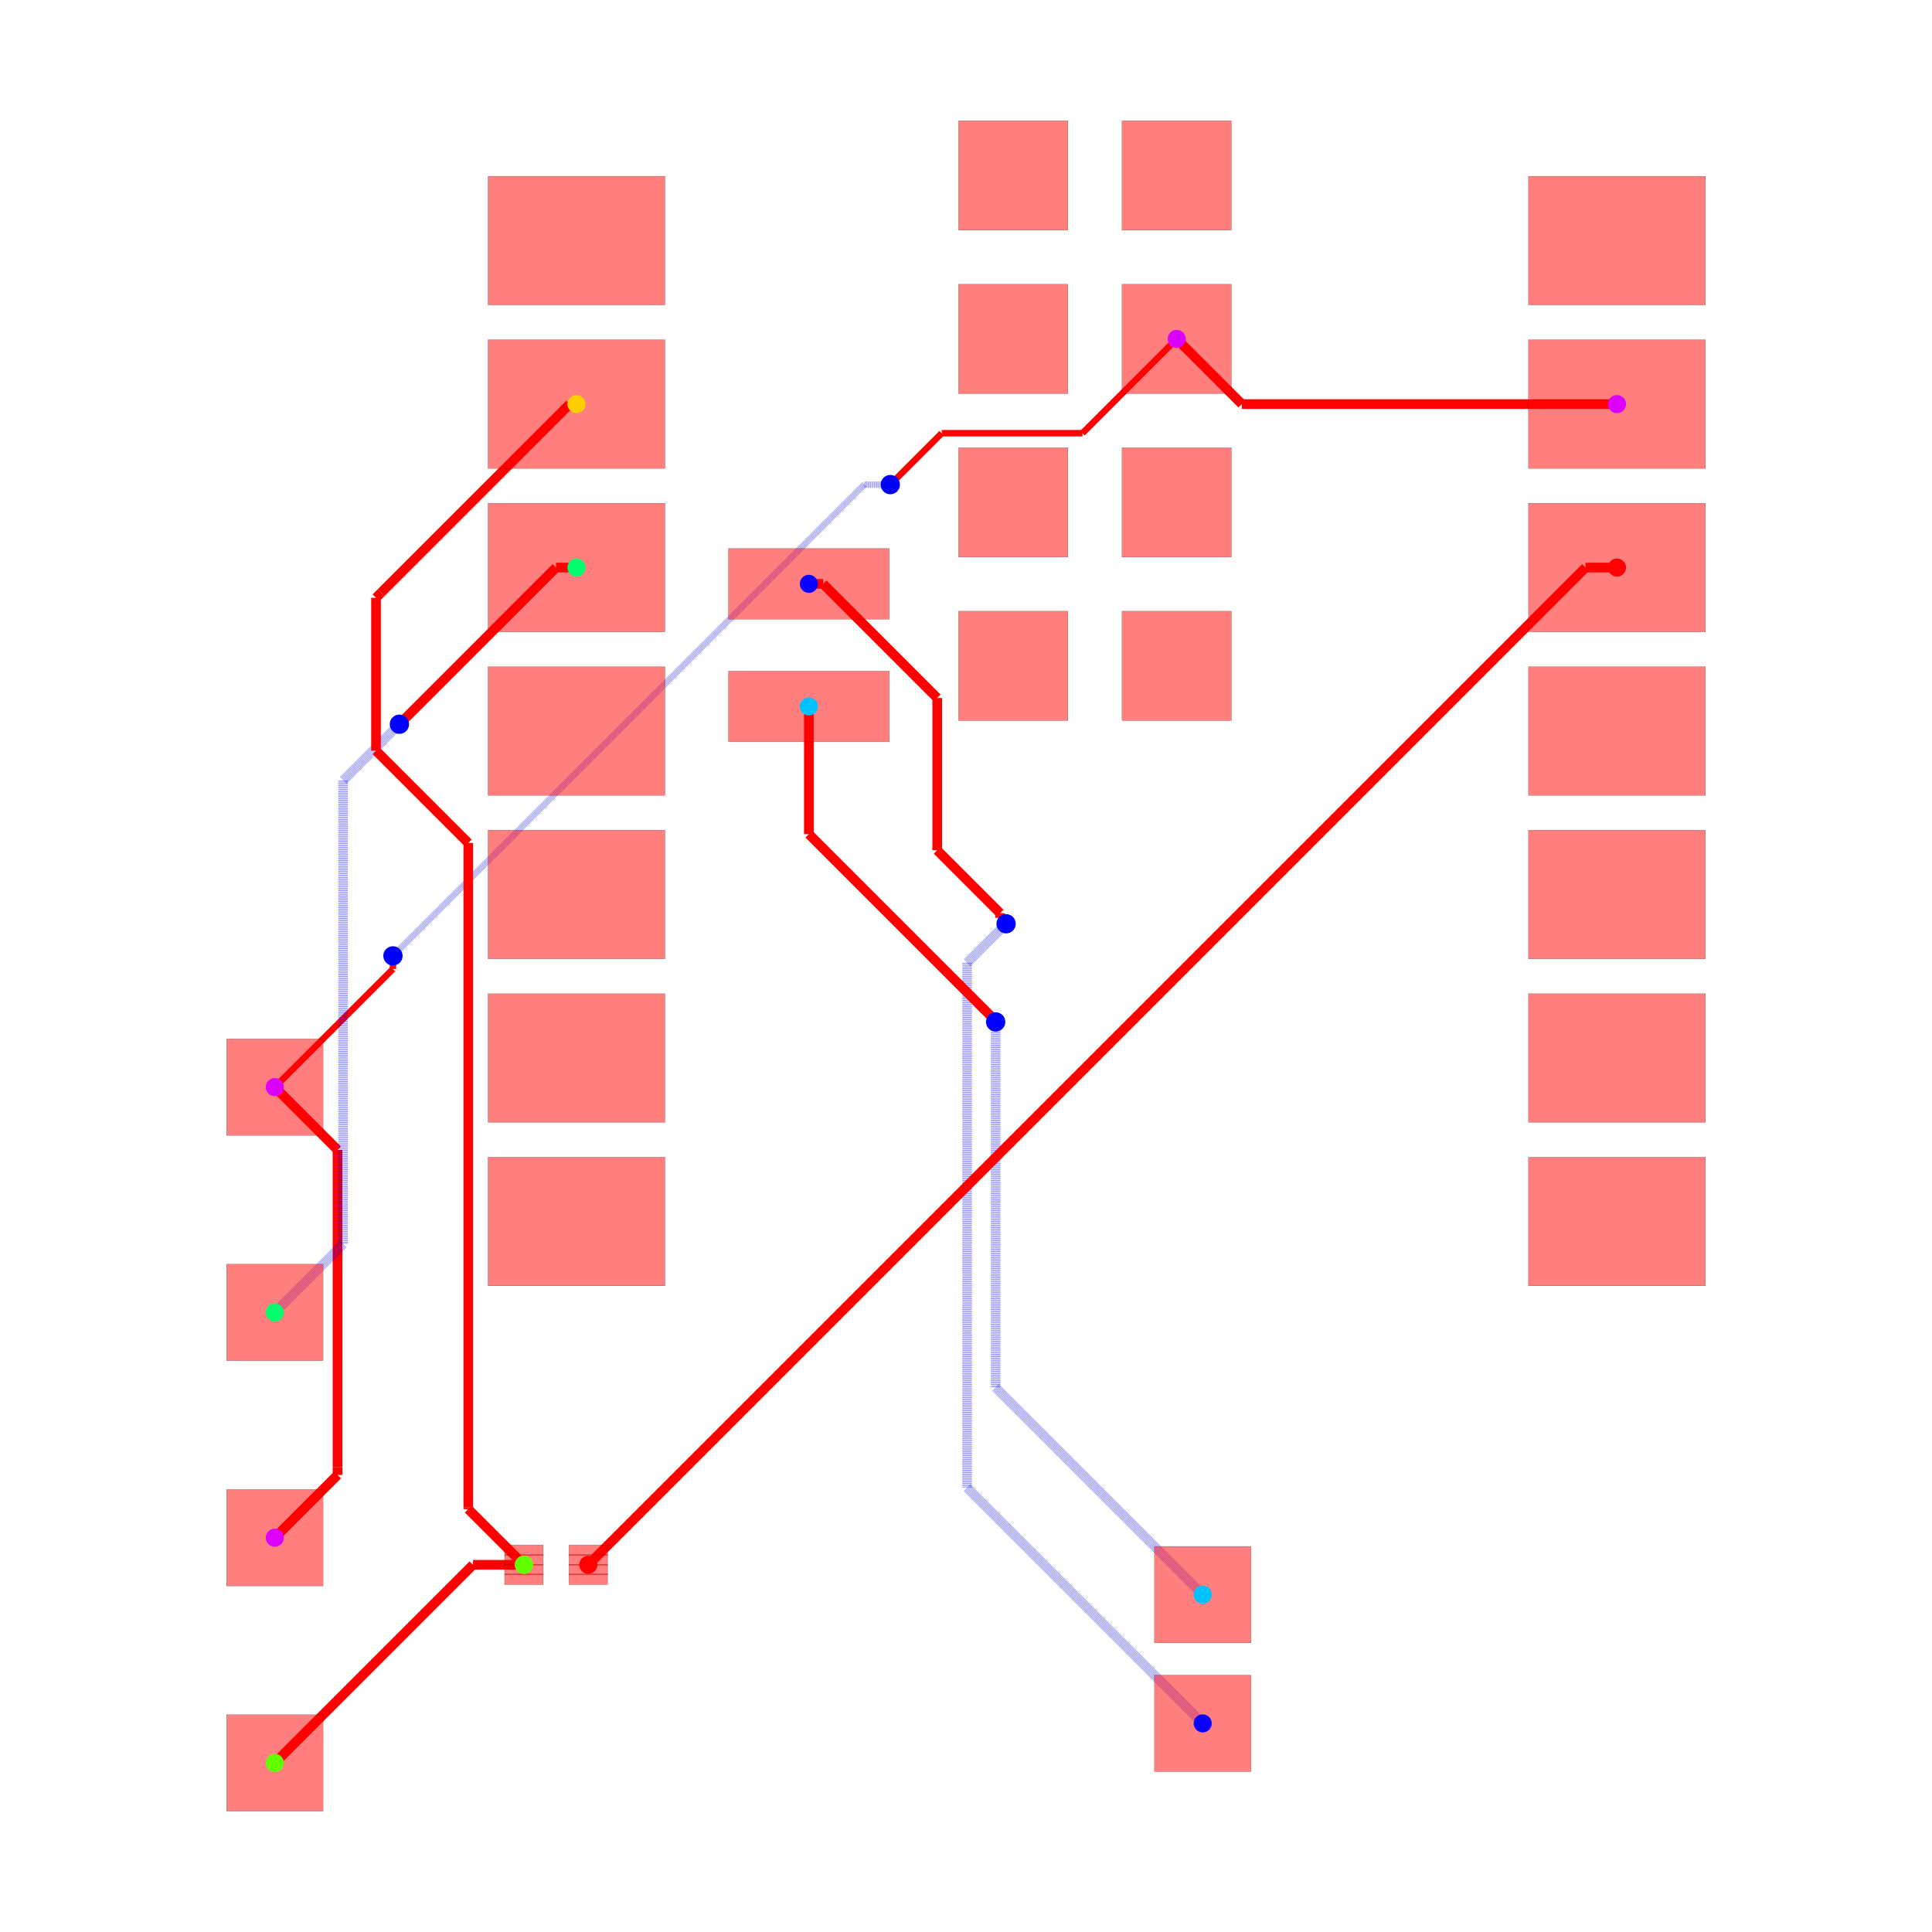
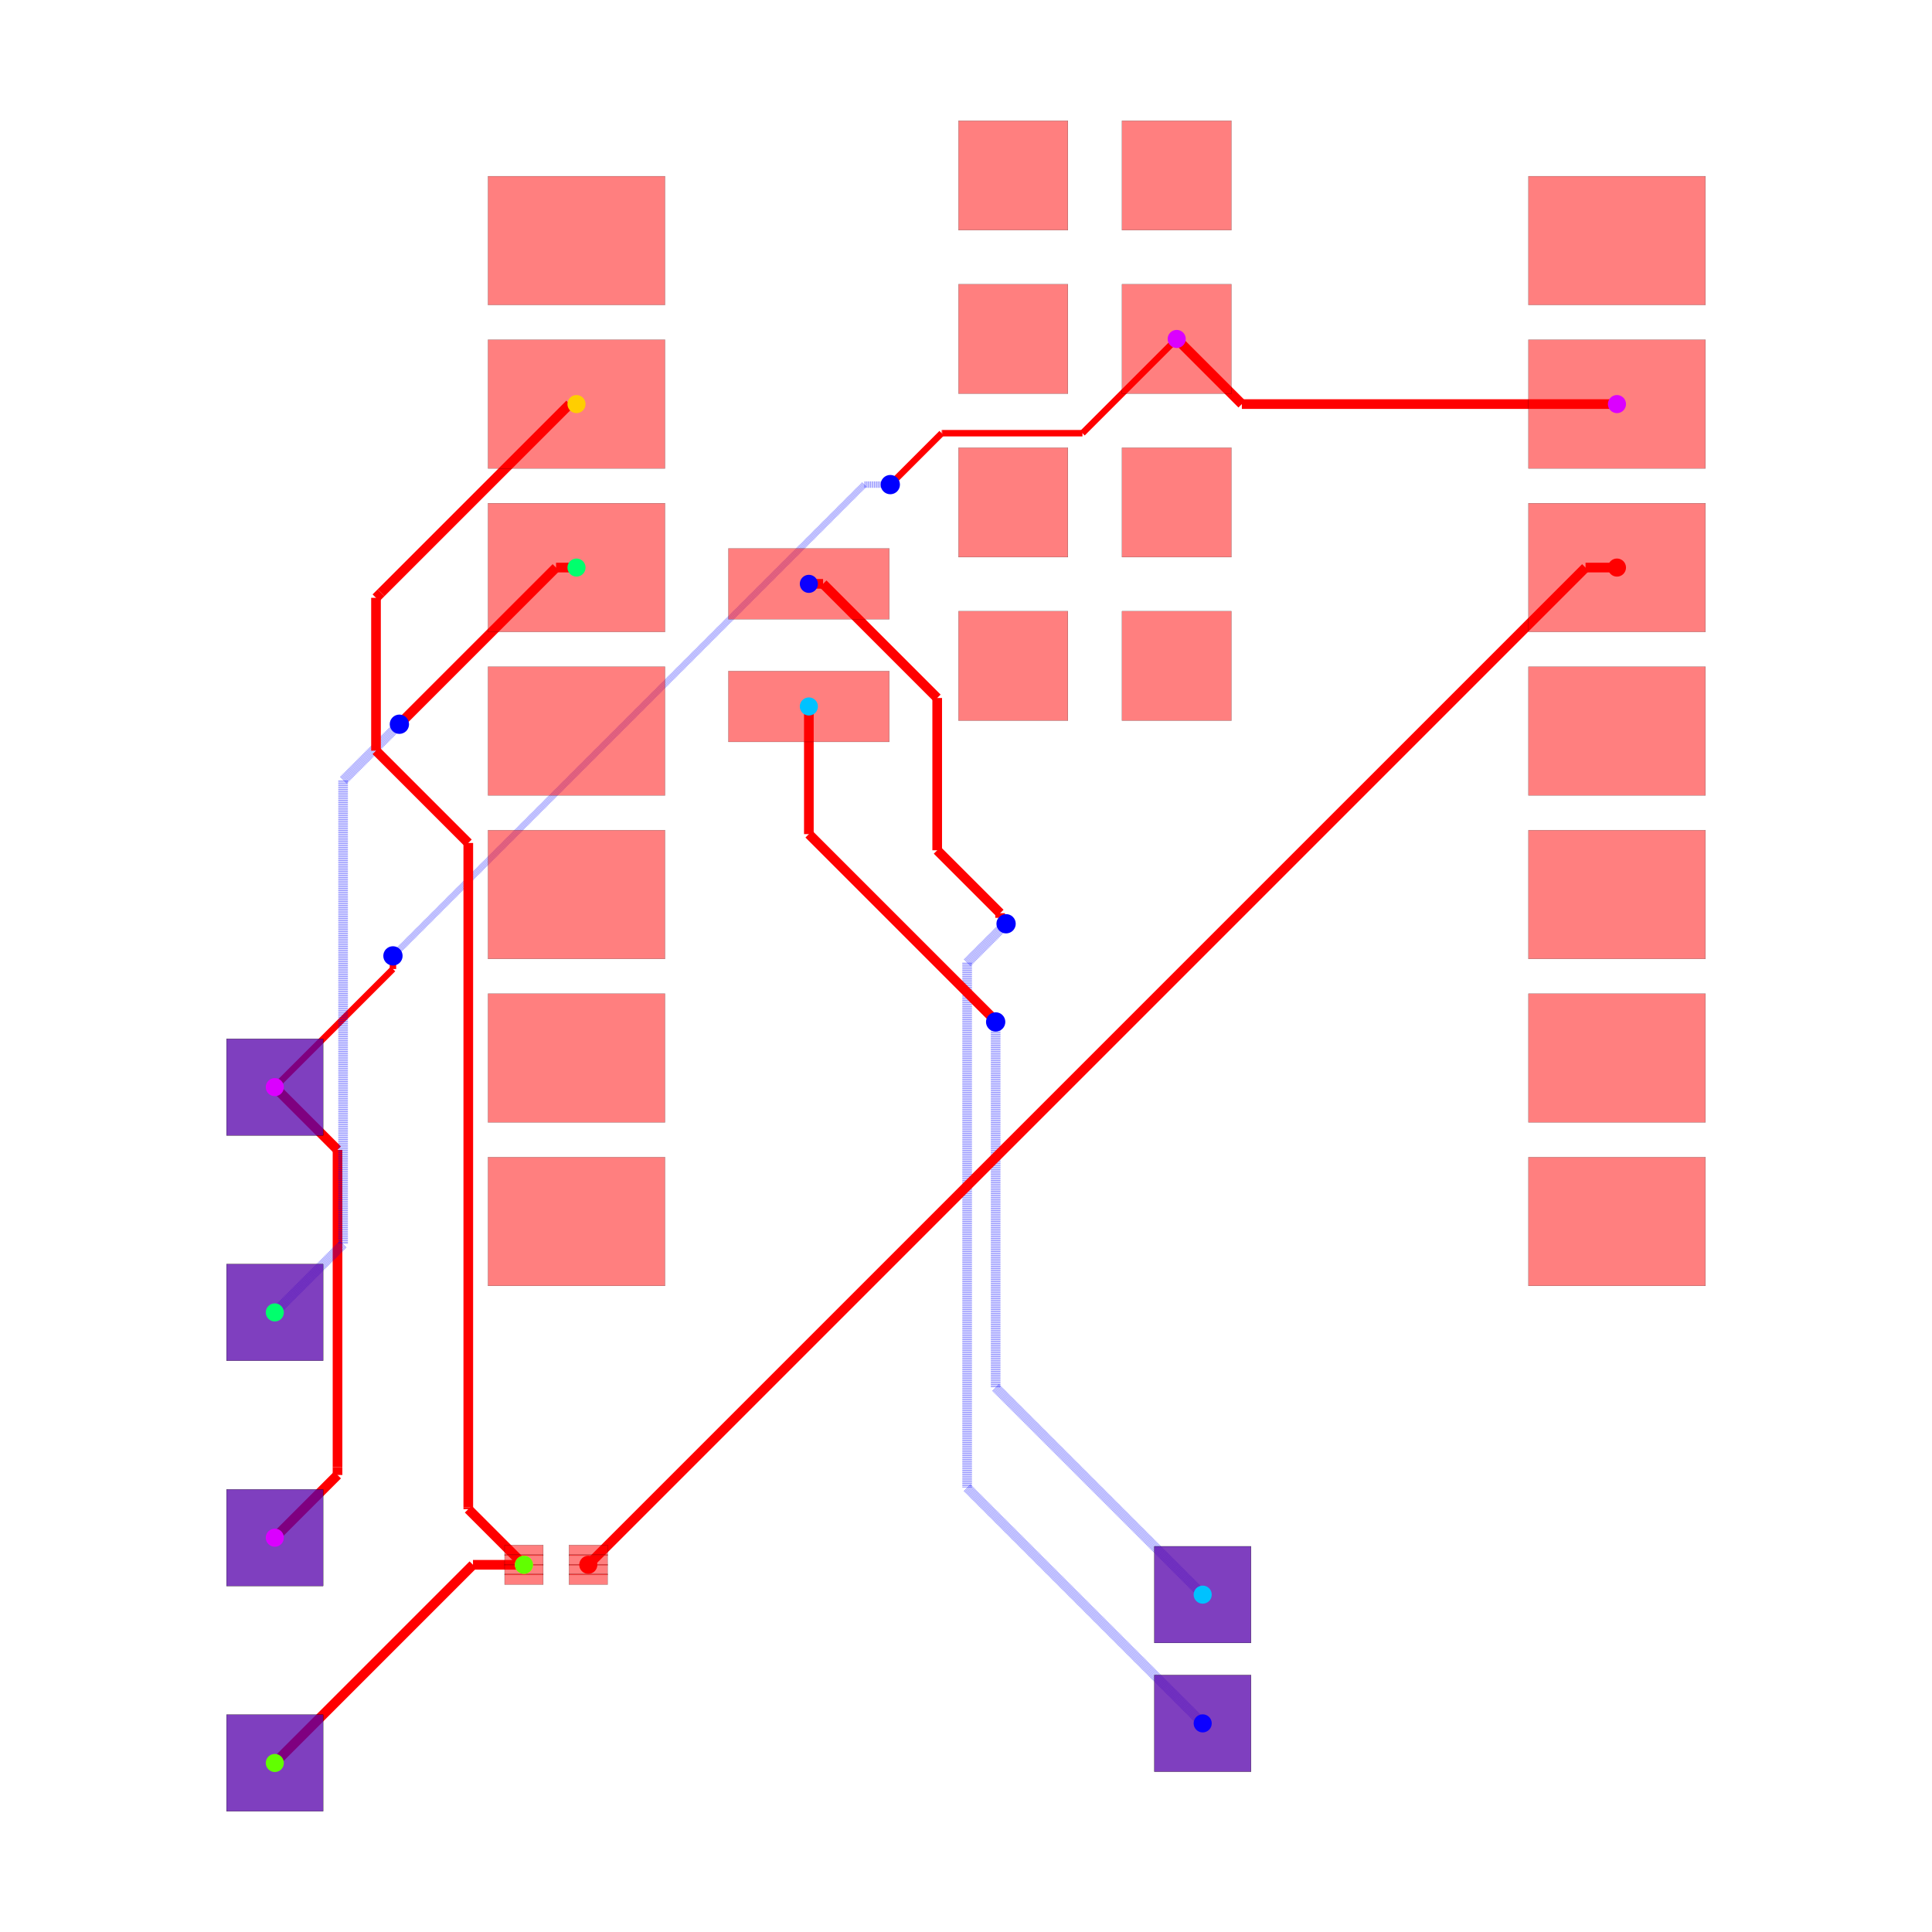
<svg xmlns="http://www.w3.org/2000/svg" width="640" height="640" viewBox="0 0 640 640">
  <rect width="100%" height="100%" fill="white" />
  <g>
    <polyline data-points="10.124772,9.533000000000001 4.296999999999999,9.533000000000001" data-type="line" data-label="" points="535.638,133.858 411.38,133.858" fill="none" stroke="red" stroke-width="3.198" />
  </g>
  <g>
    <polyline data-points="4.296999999999999,9.533000000000001 3.2847720000000002,10.545" data-type="line" data-label="" points="411.38,133.858 389.798,112.28" fill="none" stroke="red" stroke-width="3.198" />
  </g>
  <g>
    <polyline data-points="-10.727385294299685,-1.079453643315949 -9.753090808610253,-2.053748129005381" data-type="line" data-label="" points="91.036,360.132 111.81,380.906" fill="none" stroke="red" stroke-width="3.198" />
  </g>
  <g>
    <polyline data-points="-9.753090808610253,-2.053748129005381 -9.753090808610253,-6.982737314315917" data-type="line" data-label="" points="111.81,380.906 111.81,485.999" fill="none" stroke="red" stroke-width="3.198" />
  </g>
  <g>
    <polyline data-points="-9.753090808610253,-6.982737314315917 -9.753090808610253,-7.105090808610253" data-type="line" data-label="" points="111.81,485.999 111.81,488.608" fill="none" stroke="red" stroke-width="3.198" />
  </g>
  <g>
    <polyline data-points="-9.753090808610253,-7.105090808610253 -10.727385294299685,-8.079453643315949" data-type="line" data-label="" points="111.81,488.608 91.036,509.383" fill="none" stroke="red" stroke-width="3.198" />
  </g>
  <g>
    <polyline data-points="3.2847720000000002,10.545 1.8203983615933659,9.080626361593366" data-type="line" data-label="" points="389.798,112.28 358.575,143.503" fill="none" stroke="red" stroke-width="2.132" />
  </g>
  <g>
    <polyline data-points="1.8203983615933659,9.080626361593366 -0.35836308460373173,9.080626361593366" data-type="line" data-label="" points="358.575,143.503 312.12,143.503" fill="none" stroke="red" stroke-width="2.132" />
  </g>
  <g>
    <polyline data-points="-0.35836308460373173,9.080626361593366 -0.3663736384066347,9.080626361593366" data-type="line" data-label="" points="312.12,143.503 311.95,143.503" fill="none" stroke="red" stroke-width="2.132" />
  </g>
  <g>
    <polyline data-points="-0.3663736384066347,9.080626361593366 -1.0672587095346622,8.379741290465338" data-type="line" data-label="" points="311.95,143.503 297.006,158.447" fill="none" stroke="red" stroke-width="2.132" />
  </g>
  <g>
    <polyline data-points="-1.0672587095346622,8.379741290465338 -1.165,8.282" data-type="line" data-label="" points="297.006,158.447 294.922,160.531" fill="none" stroke="red" stroke-width="2.132" />
  </g>
  <g>
    <polyline data-points="-1.165,8.282 -1.5700000000000003,8.282" data-type="line" data-label="" points="294.922,160.531 286.286,160.531" fill="none" stroke="rgba(0,0,255,0.5)" stroke-width="2.132" stroke-dasharray="0.2 0.2" />
  </g>
  <g>
    <polyline data-points="-1.5700000000000003,8.282 -8.882758692596008,0.9692413074039923" data-type="line" data-label="" points="286.286,160.531 130.367,316.451" fill="none" stroke="rgba(0,0,255,0.5)" stroke-width="2.132" stroke-dasharray="0.2 0.2" />
  </g>
  <g>
    <polyline data-points="-8.882758692596008,0.9692413074039923 -8.892,0.96" data-type="line" data-label="" points="130.367,316.451 130.17,316.648" fill="none" stroke="rgba(0,0,255,0.5)" stroke-width="2.132" stroke-dasharray="0.2 0.2" />
  </g>
  <g>
    <polyline data-points="-8.892,0.96 -8.892,0.7560000000000009" data-type="line" data-label="" points="130.17,316.648 130.17,320.997" fill="none" stroke="red" stroke-width="2.132" />
  </g>
  <g>
    <polyline data-points="-8.892,0.7560000000000009 -10.727385294299685,-1.079453643315949" data-type="line" data-label="" points="130.17,320.997 91.036,360.132" fill="none" stroke="red" stroke-width="2.132" />
  </g>
  <g>
    <polyline data-points="-2.4302279999999996,6.74 -2.2093817614801052,6.74" data-type="line" data-label="" points="267.945,193.409 272.654,193.409" fill="none" stroke="red" stroke-width="3.198" />
  </g>
  <g>
    <polyline data-points="-2.2093817614801052,6.74 -0.4362382881622693,4.9668565266821645" data-type="line" data-label="" points="272.654,193.409 310.46,231.215" fill="none" stroke="red" stroke-width="3.198" />
  </g>
  <g>
    <polyline data-points="-0.4362382881622693,4.9668565266821645 -0.4362382881622693,2.600795987438331" data-type="line" data-label="" points="310.46,231.215 310.46,281.663" fill="none" stroke="red" stroke-width="3.198" />
  </g>
  <g>
    <polyline data-points="-0.4362382881622693,2.600795987438331 0.5415532965606052,1.6230044027154564" data-type="line" data-label="" points="310.46,281.663 331.308,302.511" fill="none" stroke="red" stroke-width="3.198" />
  </g>
  <g>
    <polyline data-points="0.5415532965606052,1.6230044027154564 0.5415532965606052,1.5514467034393948" data-type="line" data-label="" points="331.308,302.511 331.308,304.037" fill="none" stroke="red" stroke-width="3.198" />
  </g>
  <g>
    <polyline data-points="0.5415532965606052,1.5514467034393948 0.634,1.459" data-type="line" data-label="" points="331.308,304.037 333.279,306.008" fill="none" stroke="red" stroke-width="3.198" />
  </g>
  <g>
    <polyline data-points="0.634,1.459 0.028937213575789045,0.8539372135757891" data-type="line" data-label="" points="333.279,306.008 320.378,318.909" fill="none" stroke="rgba(0,0,255,0.5)" stroke-width="3.198" stroke-dasharray="0.2 0.2" />
  </g>
  <g>
    <polyline data-points="0.028937213575789045,0.8539372135757891 0.028937213575789045,-7.303937213575789" data-type="line" data-label="" points="320.378,318.909 320.378,492.848" fill="none" stroke="rgba(0,0,255,0.5)" stroke-width="3.198" stroke-dasharray="0.2 0.2" />
  </g>
  <g>
    <polyline data-points="0.028937213575789045,-7.303937213575789 3.689,-10.964" data-type="line" data-label="" points="320.378,492.848 398.417,570.886" fill="none" stroke="rgba(0,0,255,0.5)" stroke-width="3.198" stroke-dasharray="0.2 0.2" />
  </g>
  <g>
    <polyline data-points="-2.4302279999999996,4.835 -2.4302279999999996,2.851838693241544" data-type="line" data-label="" points="267.945,234.026 267.945,276.311" fill="none" stroke="red" stroke-width="3.198" />
  </g>
  <g>
    <polyline data-points="-2.4302279999999996,2.851838693241544 0.4100354550367977,0.011575238204746707" data-type="line" data-label="" points="267.945,276.311 328.504,336.87" fill="none" stroke="red" stroke-width="3.198" />
  </g>
  <g>
    <polyline data-points="0.4100354550367977,0.011575238204746707 0.4100354550367977,-0.004035455036797753" data-type="line" data-label="" points="328.504,336.87 328.504,337.202" fill="none" stroke="red" stroke-width="3.198" />
  </g>
  <g>
    <polyline data-points="0.4100354550367977,-0.004035455036797753 0.472,-0.066" data-type="line" data-label="" points="328.504,337.202 329.825,338.524" fill="none" stroke="red" stroke-width="3.198" />
  </g>
  <g>
    <polyline data-points="0.472,-0.066 0.472,-5.747" data-type="line" data-label="" points="329.825,338.524 329.825,459.652" fill="none" stroke="rgba(0,0,255,0.5)" stroke-width="3.198" stroke-dasharray="0.2 0.2" />
  </g>
  <g>
    <polyline data-points="0.472,-5.747 3.689,-8.964" data-type="line" data-label="" points="329.825,459.652 398.417,528.243" fill="none" stroke="rgba(0,0,255,0.5)" stroke-width="3.198" stroke-dasharray="0.2 0.2" />
  </g>
  <g>
    <polyline data-points="-6.040227999999999,6.993 -6.358,6.993" data-type="line" data-label="" points="190.974,188.015 184.199,188.015" fill="none" stroke="red" stroke-width="3.198" />
  </g>
  <g>
    <polyline data-points="-6.358,6.993 -8.770134242520548,4.580865757479452" data-type="line" data-label="" points="184.199,188.015 132.768,239.445" fill="none" stroke="red" stroke-width="3.198" />
  </g>
  <g>
    <polyline data-points="-8.770134242520548,4.580865757479452 -8.792,4.559" data-type="line" data-label="" points="132.768,239.445 132.302,239.911" fill="none" stroke="red" stroke-width="3.198" />
  </g>
  <g>
    <polyline data-points="-8.792,4.559 -9.666740992583765,3.6842590074162347" data-type="line" data-label="" points="132.302,239.911 113.651,258.562" fill="none" stroke="rgba(0,0,255,0.5)" stroke-width="3.198" stroke-dasharray="0.2 0.2" />
  </g>
  <g>
    <polyline data-points="-9.666740992583765,3.6842590074162347 -9.666740992583765,-3.518740992583765" data-type="line" data-label="" points="113.651,258.562 113.651,412.142" fill="none" stroke="rgba(0,0,255,0.5)" stroke-width="3.198" stroke-dasharray="0.2 0.2" />
  </g>
  <g>
    <polyline data-points="-9.666740992583765,-3.518740992583765 -10.727,-4.579" data-type="line" data-label="" points="113.651,412.142 91.045,434.748" fill="none" stroke="rgba(0,0,255,0.5)" stroke-width="3.198" stroke-dasharray="0.2 0.2" />
  </g>
  <g>
    <polyline data-points="-6.856893060790263,-8.500436101920712 -7.648436101920712,-8.500436101920712" data-type="line" data-label="" points="173.561,518.359 156.684,518.359" fill="none" stroke="red" stroke-width="3.198" />
  </g>
  <g>
    <polyline data-points="-7.648436101920712,-8.500436101920712 -10.727,-11.579" data-type="line" data-label="" points="156.684,518.359 91.045,583.999" fill="none" stroke="red" stroke-width="3.198" />
  </g>
  <g>
    <polyline data-points="-6.040227999999999,9.533000000000001 -6.1455088241519755,9.533000000000001" data-type="line" data-label="" points="190.974,133.858 188.729,133.858" fill="none" stroke="red" stroke-width="3.198" />
  </g>
  <g>
    <polyline data-points="-6.1455088241519755,9.533000000000001 -9.076063325176495,6.602445498975482" data-type="line" data-label="" points="188.729,133.858 126.245,196.342" fill="none" stroke="red" stroke-width="3.198" />
  </g>
  <g>
    <polyline data-points="-9.076063325176495,6.602445498975482 -9.155394395266892,6.523114428885084" data-type="line" data-label="" points="126.245,196.342 124.554,198.033" fill="none" stroke="red" stroke-width="3.198" />
  </g>
  <g>
    <polyline data-points="-9.155394395266892,6.523114428885084 -9.155394395266892,4.148081091442536" data-type="line" data-label="" points="124.554,198.033 124.554,248.673" fill="none" stroke="red" stroke-width="3.198" />
  </g>
  <g>
    <polyline data-points="-9.155394395266892,4.148081091442536 -7.721533228240858,2.7142199244165015" data-type="line" data-label="" points="124.554,248.673 155.126,279.245" fill="none" stroke="red" stroke-width="3.198" />
  </g>
  <g>
    <polyline data-points="-7.721533228240858,2.7142199244165015 -7.721533228240858,-7.609287003852909" data-type="line" data-label="" points="155.126,279.245 155.126,499.359" fill="none" stroke="red" stroke-width="3.198" />
  </g>
  <g>
    <polyline data-points="-7.721533228240858,-7.609287003852909 -7.721533228240858,-7.635795934470117" data-type="line" data-label="" points="155.126,499.359 155.126,499.924" fill="none" stroke="red" stroke-width="3.198" />
  </g>
  <g>
    <polyline data-points="-7.721533228240858,-7.635795934470117 -6.856893060790263,-8.500436101920712" data-type="line" data-label="" points="155.126,499.924 173.561,518.359" fill="none" stroke="red" stroke-width="3.198" />
  </g>
  <g>
    <polyline data-points="10.124772,6.993 9.63654304113045,6.993" data-type="line" data-label="" points="535.638,188.015 525.228,188.015" fill="none" stroke="red" stroke-width="3.198" />
  </g>
  <g>
    <polyline data-points="9.63654304113045,6.993 -5.856893060790263,-8.500436101920712" data-type="line" data-label="" points="525.228,188.015 194.883,518.359" fill="none" stroke="red" stroke-width="3.198" />
  </g>
  <g>
    <rect data-type="rect" data-label="top source_trace_2" data-x="-5.856893060790263" data-y="-8.275436101920713" x="188.487" y="511.803" width="12.793" height="3.518" fill="rgba(255,0,0,0.5)" stroke="black" stroke-width="0.047" />
  </g>
  <g>
    <rect data-type="rect" data-label="top source_trace_2" data-x="-5.856893060790263" data-y="-8.425436101920713" x="188.487" y="515.001" width="12.793" height="3.518" fill="rgba(255,0,0,0.5)" stroke="black" stroke-width="0.047" />
  </g>
  <g>
    <rect data-type="rect" data-label="top source_trace_2" data-x="-5.856893060790263" data-y="-8.575436101920712" x="188.487" y="518.199" width="12.793" height="3.518" fill="rgba(255,0,0,0.5)" stroke="black" stroke-width="0.047" />
  </g>
  <g>
    <rect data-type="rect" data-label="top source_trace_2" data-x="-5.856893060790263" data-y="-8.725436101920712" x="188.487" y="521.398" width="12.793" height="3.518" fill="rgba(255,0,0,0.5)" stroke="black" stroke-width="0.047" />
  </g>
  <g>
    <rect data-type="rect" data-label="top source_trace_4, source_trace_3" data-x="-6.856893060790263" data-y="-8.275436101920713" x="167.165" y="511.803" width="12.793" height="3.518" fill="rgba(255,0,0,0.5)" stroke="black" stroke-width="0.047" />
  </g>
  <g>
    <rect data-type="rect" data-label="top source_trace_4, source_trace_3" data-x="-6.856893060790263" data-y="-8.425436101920713" x="167.165" y="515.001" width="12.793" height="3.518" fill="rgba(255,0,0,0.5)" stroke="black" stroke-width="0.047" />
  </g>
  <g>
    <rect data-type="rect" data-label="top source_trace_4, source_trace_3" data-x="-6.856893060790263" data-y="-8.575436101920712" x="167.165" y="518.199" width="12.793" height="3.518" fill="rgba(255,0,0,0.5)" stroke="black" stroke-width="0.047" />
  </g>
  <g>
    <rect data-type="rect" data-label="top source_trace_4, source_trace_3" data-x="-6.856893060790263" data-y="-8.725436101920712" x="167.165" y="521.398" width="12.793" height="3.518" fill="rgba(255,0,0,0.5)" stroke="black" stroke-width="0.047" />
  </g>
  <g>
    <rect data-type="rect" data-label="top" data-x="-6.040227999999999" data-y="12.073" x="161.657" y="58.379" width="58.634" height="42.643" fill="rgba(255,0,0,0.5)" stroke="black" stroke-width="0.047" />
  </g>
  <g>
    <rect data-type="rect" data-label="top source_trace_4, source_trace_3" data-x="-6.040227999999999" data-y="9.533000000000001" x="161.657" y="112.536" width="58.634" height="42.643" fill="rgba(255,0,0,0.5)" stroke="black" stroke-width="0.047" />
  </g>
  <g>
    <rect data-type="rect" data-label="top source_trace_6" data-x="-6.040227999999999" data-y="6.993" x="161.657" y="166.693" width="58.634" height="42.643" fill="rgba(255,0,0,0.5)" stroke="black" stroke-width="0.047" />
  </g>
  <g>
    <rect data-type="rect" data-label="top" data-x="-6.040227999999999" data-y="4.453" x="161.657" y="220.85" width="58.634" height="42.643" fill="rgba(255,0,0,0.5)" stroke="black" stroke-width="0.047" />
  </g>
  <g>
    <rect data-type="rect" data-label="top" data-x="-6.040227999999999" data-y="1.9129999999999998" x="161.657" y="275.007" width="58.634" height="42.643" fill="rgba(255,0,0,0.5)" stroke="black" stroke-width="0.047" />
  </g>
  <g>
    <rect data-type="rect" data-label="top" data-x="-6.040227999999999" data-y="-0.6269999999999998" x="161.657" y="329.163" width="58.634" height="42.643" fill="rgba(255,0,0,0.5)" stroke="black" stroke-width="0.047" />
  </g>
  <g>
    <rect data-type="rect" data-label="top" data-x="-6.040227999999999" data-y="-3.167" x="161.657" y="383.32" width="58.634" height="42.643" fill="rgba(255,0,0,0.5)" stroke="black" stroke-width="0.047" />
  </g>
  <g>
    <rect data-type="rect" data-label="top" data-x="10.124772" data-y="-3.167" x="506.32" y="383.32" width="58.634" height="42.643" fill="rgba(255,0,0,0.5)" stroke="black" stroke-width="0.047" />
  </g>
  <g>
    <rect data-type="rect" data-label="top" data-x="10.124772" data-y="-0.6269999999999998" x="506.32" y="329.163" width="58.634" height="42.643" fill="rgba(255,0,0,0.5)" stroke="black" stroke-width="0.047" />
  </g>
  <g>
    <rect data-type="rect" data-label="top" data-x="10.124772" data-y="1.9129999999999998" x="506.32" y="275.007" width="58.634" height="42.643" fill="rgba(255,0,0,0.5)" stroke="black" stroke-width="0.047" />
  </g>
  <g>
    <rect data-type="rect" data-label="top" data-x="10.124772" data-y="4.453" x="506.32" y="220.85" width="58.634" height="42.643" fill="rgba(255,0,0,0.5)" stroke="black" stroke-width="0.047" />
  </g>
  <g>
    <rect data-type="rect" data-label="top source_trace_2" data-x="10.124772" data-y="6.993" x="506.32" y="166.693" width="58.634" height="42.643" fill="rgba(255,0,0,0.5)" stroke="black" stroke-width="0.047" />
  </g>
  <g>
    <rect data-type="rect" data-label="top source_net_0" data-x="10.124772" data-y="9.533000000000001" x="506.32" y="112.536" width="58.634" height="42.643" fill="rgba(255,0,0,0.5)" stroke="black" stroke-width="0.047" />
  </g>
  <g>
    <rect data-type="rect" data-label="top" data-x="10.124772" data-y="12.073" x="506.32" y="58.379" width="58.634" height="42.643" fill="rgba(255,0,0,0.5)" stroke="black" stroke-width="0.047" />
  </g>
  <g>
    <rect data-type="rect" data-label="top source_trace_8" data-x="-2.4302279999999996" data-y="4.835" x="241.293" y="222.3" width="53.304" height="23.454" fill="rgba(255,0,0,0.5)" stroke="black" stroke-width="0.047" />
  </g>
  <g>
    <rect data-type="rect" data-label="top source_trace_9" data-x="-2.4302279999999996" data-y="6.74" x="241.293" y="181.682" width="53.304" height="23.454" fill="rgba(255,0,0,0.5)" stroke="black" stroke-width="0.047" />
  </g>
  <g>
    <rect data-type="rect" data-label="top" data-x="0.7447720000000002" data-y="13.085" x="317.518" y="40" width="36.247" height="36.247" fill="rgba(255,0,0,0.5)" stroke="black" stroke-width="0.047" />
  </g>
  <g>
    <rect data-type="rect" data-label="top" data-x="3.2847720000000002" data-y="13.085" x="371.675" y="40" width="36.247" height="36.247" fill="rgba(255,0,0,0.5)" stroke="black" stroke-width="0.047" />
  </g>
  <g>
    <rect data-type="rect" data-label="top" data-x="0.7447720000000002" data-y="10.545" x="317.518" y="94.157" width="36.247" height="36.247" fill="rgba(255,0,0,0.5)" stroke="black" stroke-width="0.047" />
  </g>
  <g>
    <rect data-type="rect" data-label="top source_net_0" data-x="3.2847720000000002" data-y="10.545" x="371.675" y="94.157" width="36.247" height="36.247" fill="rgba(255,0,0,0.5)" stroke="black" stroke-width="0.047" />
  </g>
  <g>
    <rect data-type="rect" data-label="top" data-x="0.7447720000000002" data-y="8.004999999999999" x="317.518" y="148.314" width="36.247" height="36.247" fill="rgba(255,0,0,0.5)" stroke="black" stroke-width="0.047" />
  </g>
  <g>
    <rect data-type="rect" data-label="top" data-x="3.2847720000000002" data-y="8.004999999999999" x="371.675" y="148.314" width="36.247" height="36.247" fill="rgba(255,0,0,0.5)" stroke="black" stroke-width="0.047" />
  </g>
  <g>
    <rect data-type="rect" data-label="top" data-x="0.7447720000000002" data-y="5.465" x="317.518" y="202.471" width="36.247" height="36.247" fill="rgba(255,0,0,0.5)" stroke="black" stroke-width="0.047" />
  </g>
  <g>
    <rect data-type="rect" data-label="top" data-x="3.2847720000000002" data-y="5.465" x="371.675" y="202.471" width="36.247" height="36.247" fill="rgba(255,0,0,0.5)" stroke="black" stroke-width="0.047" />
  </g>
  <g>
    <rect data-type="rect" data-label="top source_trace_9 bottom source_trace_9" data-x="3.6885631738662035" data-y="-10.96420520580684" x="382.416" y="554.9" width="31.982" height="31.982" fill="rgba(255,0,0,0.5)" stroke="black" stroke-width="0.047" />
  </g>
  <g>
+     <rect data-type="rect" data-label="top source_trace_9 bottom source_trace_9" data-x="3.6885631738662035" data-y="-10.96420520580684" x="382.416" y="554.9" width="31.982" height="31.982" fill="rgba(0,0,255,0.5)" stroke="black" stroke-width="0.047" />
+   </g>
+   <g>
    <rect data-type="rect" data-label="top source_trace_8 bottom source_trace_8" data-x="3.6885631738662035" data-y="-8.96420520580684" x="382.416" y="512.256" width="31.982" height="31.982" fill="rgba(255,0,0,0.5)" stroke="black" stroke-width="0.047" />
  </g>
  <g>
+     <rect data-type="rect" data-label="top source_trace_8 bottom source_trace_8" data-x="3.6885631738662035" data-y="-8.96420520580684" x="382.416" y="512.256" width="31.982" height="31.982" fill="rgba(0,0,255,0.5)" stroke="black" stroke-width="0.047" />
+   </g>
+   <g>
    <rect data-type="rect" data-label="top source_trace_4, source_trace_3 bottom source_trace_4, source_trace_3" data-x="-10.727385294299685" data-y="-11.579453643315949" x="75.045" y="568.018" width="31.982" height="31.982" fill="rgba(255,0,0,0.5)" stroke="black" stroke-width="0.047" />
  </g>
  <g>
+     <rect data-type="rect" data-label="top source_trace_4, source_trace_3 bottom source_trace_4, source_trace_3" data-x="-10.727385294299685" data-y="-11.579453643315949" x="75.045" y="568.018" width="31.982" height="31.982" fill="rgba(0,0,255,0.5)" stroke="black" stroke-width="0.047" />
+   </g>
+   <g>
    <rect data-type="rect" data-label="top source_net_0 bottom source_net_0" data-x="-10.727385294299685" data-y="-8.079453643315949" x="75.045" y="493.392" width="31.982" height="31.982" fill="rgba(255,0,0,0.5)" stroke="black" stroke-width="0.047" />
  </g>
  <g>
+     <rect data-type="rect" data-label="top source_net_0 bottom source_net_0" data-x="-10.727385294299685" data-y="-8.079453643315949" x="75.045" y="493.392" width="31.982" height="31.982" fill="rgba(0,0,255,0.5)" stroke="black" stroke-width="0.047" />
+   </g>
+   <g>
    <rect data-type="rect" data-label="top source_trace_6 bottom source_trace_6" data-x="-10.727385294299685" data-y="-4.579453643315949" x="75.045" y="418.766" width="31.982" height="31.982" fill="rgba(255,0,0,0.5)" stroke="black" stroke-width="0.047" />
  </g>
  <g>
+     <rect data-type="rect" data-label="top source_trace_6 bottom source_trace_6" data-x="-10.727385294299685" data-y="-4.579453643315949" x="75.045" y="418.766" width="31.982" height="31.982" fill="rgba(0,0,255,0.5)" stroke="black" stroke-width="0.047" />
+   </g>
+   <g>
    <rect data-type="rect" data-label="top source_net_0 bottom source_net_0" data-x="-10.727385294299685" data-y="-1.079453643315949" x="75.045" y="344.141" width="31.982" height="31.982" fill="rgba(255,0,0,0.5)" stroke="black" stroke-width="0.047" />
+   </g>
+   <g>
+     <rect data-type="rect" data-label="top source_net_0 bottom source_net_0" data-x="-10.727385294299685" data-y="-1.079453643315949" x="75.045" y="344.141" width="31.982" height="31.982" fill="rgba(0,0,255,0.5)" stroke="black" stroke-width="0.047" />
  </g>
  <circle data-type="circle" data-label="" data-x="-1.165" data-y="8.282" cx="294.922" cy="160.531" r="3.198" fill="blue" stroke="none" stroke-width="0.047" />
  <circle data-type="circle" data-label="" data-x="-8.892" data-y="0.96" cx="130.17" cy="316.648" r="3.198" fill="blue" stroke="none" stroke-width="0.047" />
  <circle data-type="circle" data-label="" data-x="0.634" data-y="1.459" cx="333.279" cy="306.008" r="3.198" fill="blue" stroke="none" stroke-width="0.047" />
  <circle data-type="circle" data-label="" data-x="0.472" data-y="-0.066" cx="329.825" cy="338.524" r="3.198" fill="blue" stroke="none" stroke-width="0.047" />
  <circle data-type="circle" data-label="" data-x="-8.792" data-y="4.559" cx="132.302" cy="239.911" r="3.198" fill="blue" stroke="none" stroke-width="0.047" />
  <g>
    <circle data-type="point" data-label="source_trace_2 source_trace_2 top" data-x="10.124772" data-y="6.993" cx="535.638" cy="188.015" r="3" fill="hsl(0, 100%, 50%)" />
  </g>
  <g>
    <circle data-type="point" data-label="source_trace_2 source_trace_2 top" data-x="-5.856893060790263" data-y="-8.500436101920712" cx="194.883" cy="518.359" r="3" fill="hsl(0, 100%, 50%)" />
  </g>
  <g>
    <circle data-type="point" data-label="source_trace_3 source_trace_3 top" data-x="-6.040227999999999" data-y="9.533000000000001" cx="190.974" cy="133.858" r="3" fill="hsl(48.571, 100%, 50%)" />
  </g>
  <g>
    <circle data-type="point" data-label="source_trace_3 source_trace_3 top" data-x="-6.856893060790263" data-y="-8.500436101920712" cx="173.561" cy="518.359" r="3" fill="hsl(48.571, 100%, 50%)" />
  </g>
  <g>
    <circle data-type="point" data-label="source_trace_4 source_trace_4 top" data-x="-6.856893060790263" data-y="-8.500436101920712" cx="173.561" cy="518.359" r="3" fill="hsl(97.143, 100%, 50%)" />
  </g>
  <g>
    <circle data-type="point" data-label="source_trace_4 source_trace_4 top" data-x="-10.727385294299685" data-y="-11.579453643315949" cx="91.036" cy="584.009" r="3" fill="hsl(97.143, 100%, 50%)" />
  </g>
  <g>
    <circle data-type="point" data-label="source_trace_6 source_trace_6 top" data-x="-6.040227999999999" data-y="6.993" cx="190.974" cy="188.015" r="3" fill="hsl(145.714, 100%, 50%)" />
  </g>
  <g>
    <circle data-type="point" data-label="source_trace_6 source_trace_6 top" data-x="-10.727385294299685" data-y="-4.579453643315949" cx="91.036" cy="434.758" r="3" fill="hsl(145.714, 100%, 50%)" />
  </g>
  <g>
    <circle data-type="point" data-label="source_trace_8 source_trace_8 top" data-x="-2.4302279999999996" data-y="4.835" cx="267.945" cy="234.026" r="3" fill="hsl(194.286, 100%, 50%)" />
  </g>
  <g>
    <circle data-type="point" data-label="source_trace_8 source_trace_8 top" data-x="3.6885631738662035" data-y="-8.96420520580684" cx="398.407" cy="528.248" r="3" fill="hsl(194.286, 100%, 50%)" />
  </g>
  <g>
    <circle data-type="point" data-label="source_trace_9 source_trace_9 top" data-x="-2.4302279999999996" data-y="6.74" cx="267.945" cy="193.409" r="3" fill="hsl(242.857, 100%, 50%)" />
  </g>
  <g>
    <circle data-type="point" data-label="source_trace_9 source_trace_9 top" data-x="3.6885631738662035" data-y="-10.96420520580684" cx="398.407" cy="570.891" r="3" fill="hsl(242.857, 100%, 50%)" />
  </g>
  <g>
    <circle data-type="point" data-label="source_net_0 source_net_0 top" data-x="10.124772" data-y="9.533000000000001" cx="535.638" cy="133.858" r="3" fill="hsl(291.429, 100%, 50%)" />
  </g>
  <g>
    <circle data-type="point" data-label="source_net_0 source_net_0 top" data-x="3.2847720000000002" data-y="10.545" cx="389.798" cy="112.28" r="3" fill="hsl(291.429, 100%, 50%)" />
  </g>
  <g>
    <circle data-type="point" data-label="source_net_0 source_net_0 top" data-x="-10.727385294299685" data-y="-8.079453643315949" cx="91.036" cy="509.383" r="3" fill="hsl(291.429, 100%, 50%)" />
  </g>
  <g>
    <circle data-type="point" data-label="source_net_0 source_net_0 top" data-x="-10.727385294299685" data-y="-1.079453643315949" cx="91.036" cy="360.132" r="3" fill="hsl(291.429, 100%, 50%)" />
  </g>
  <g id="crosshair" style="display: none">
    <line id="crosshair-h" y1="0" y2="640" stroke="#666" stroke-width="0.5" />
    <line id="crosshair-v" x1="0" x2="640" stroke="#666" stroke-width="0.5" />
    <text id="coordinates" font-family="monospace" font-size="12" fill="#666" />
  </g>
</svg>
